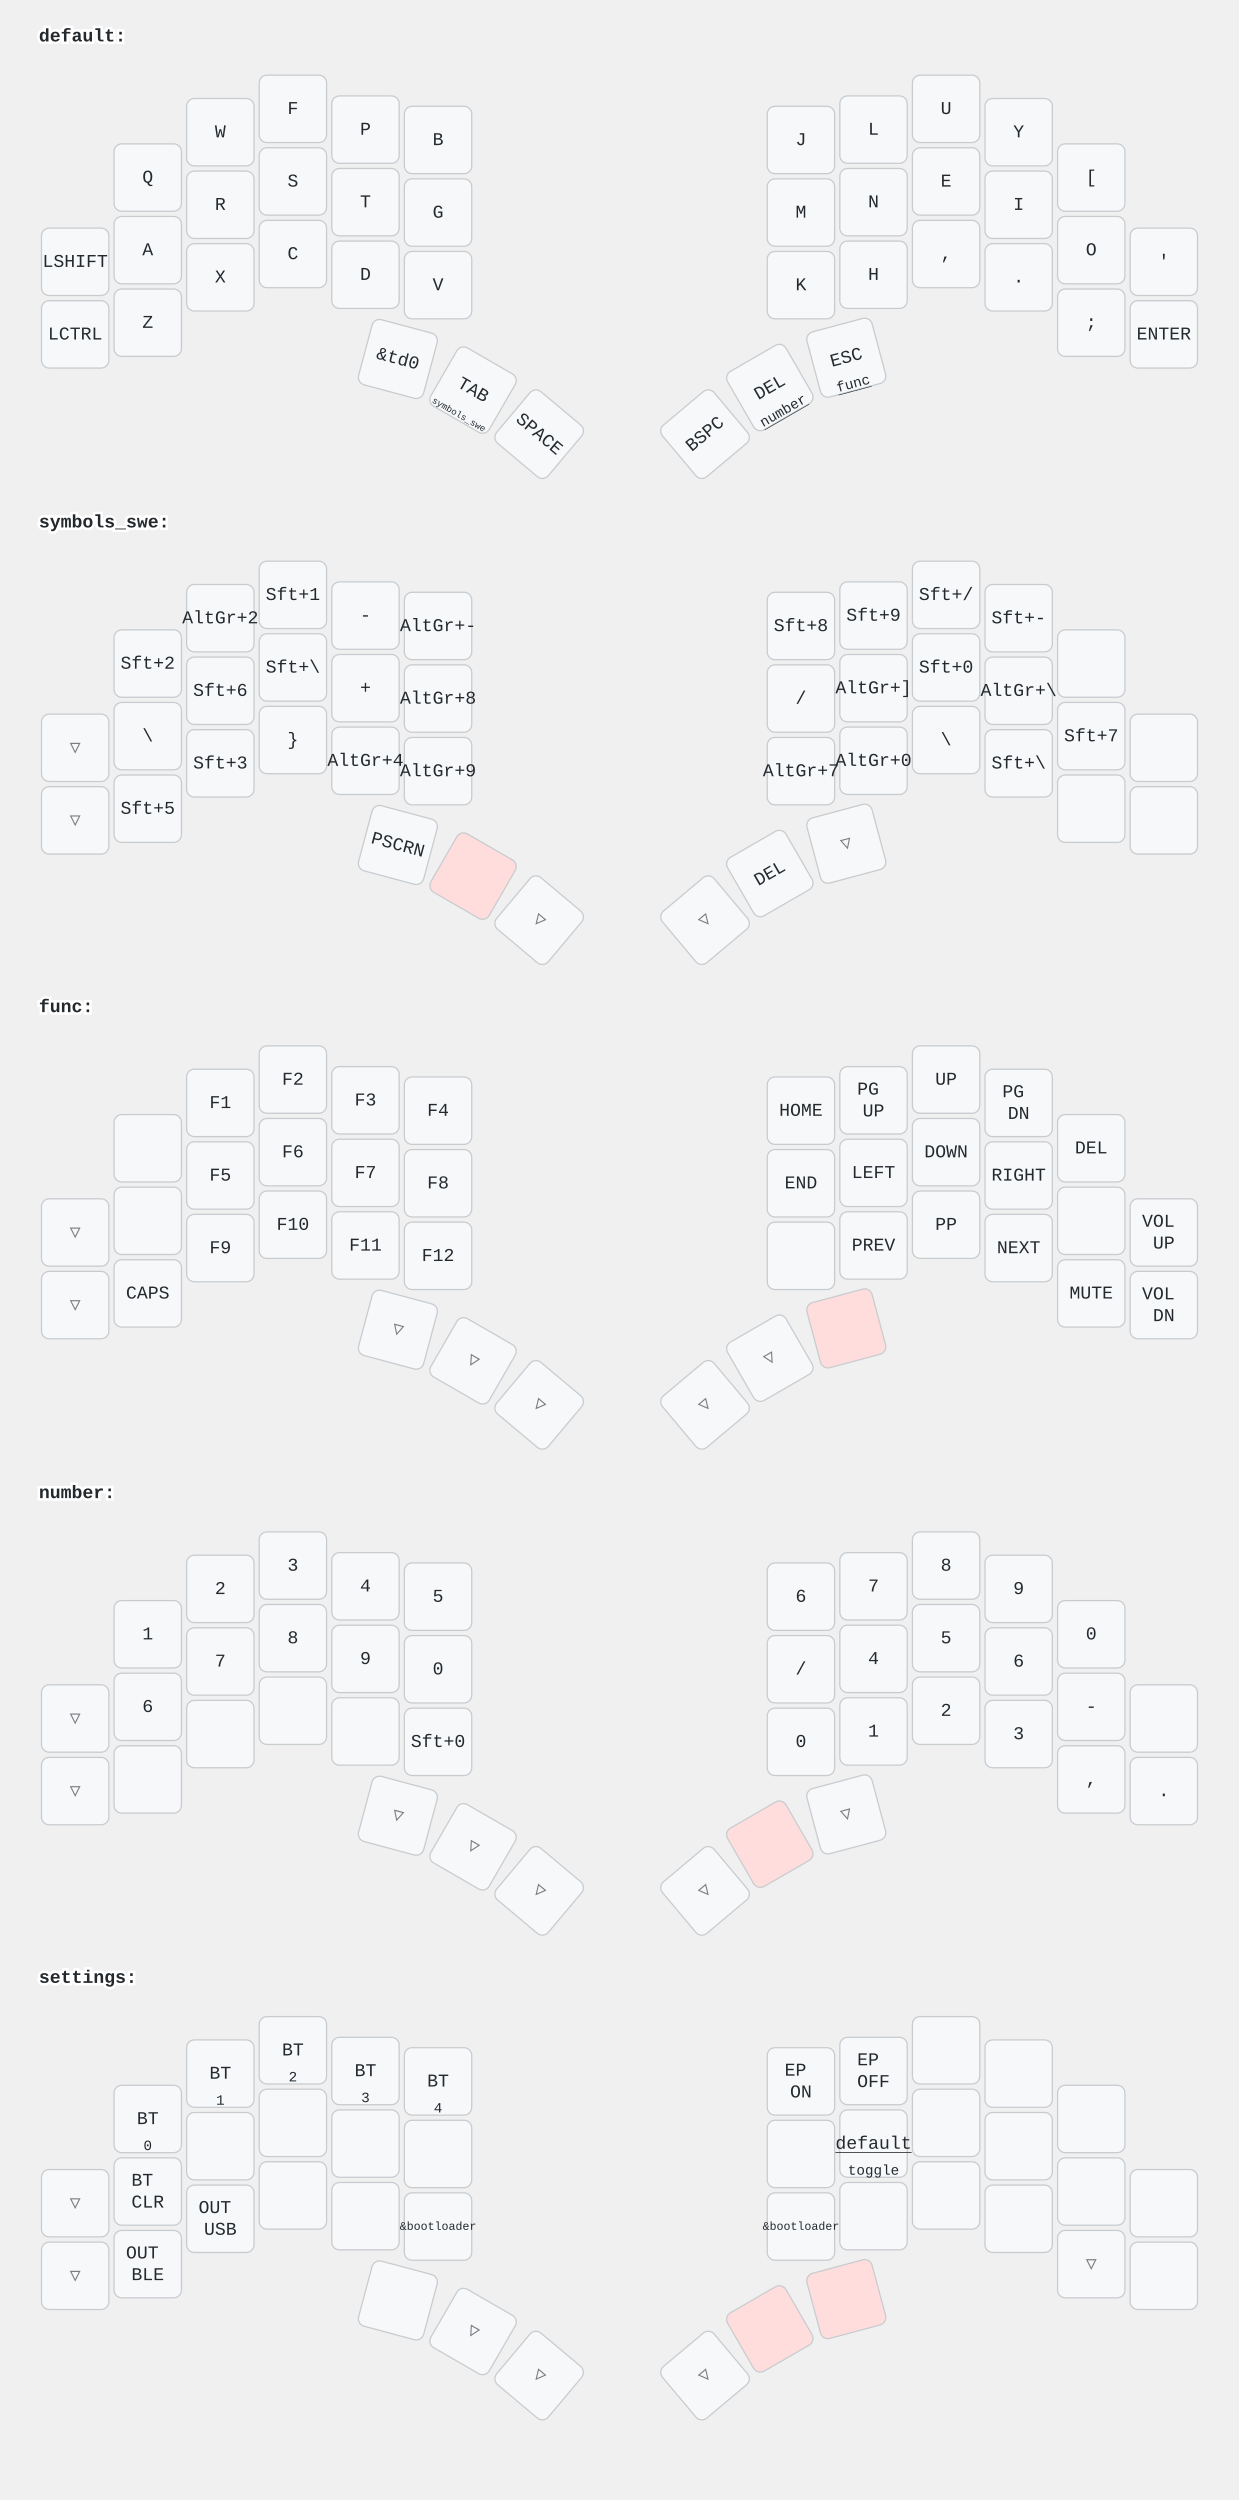
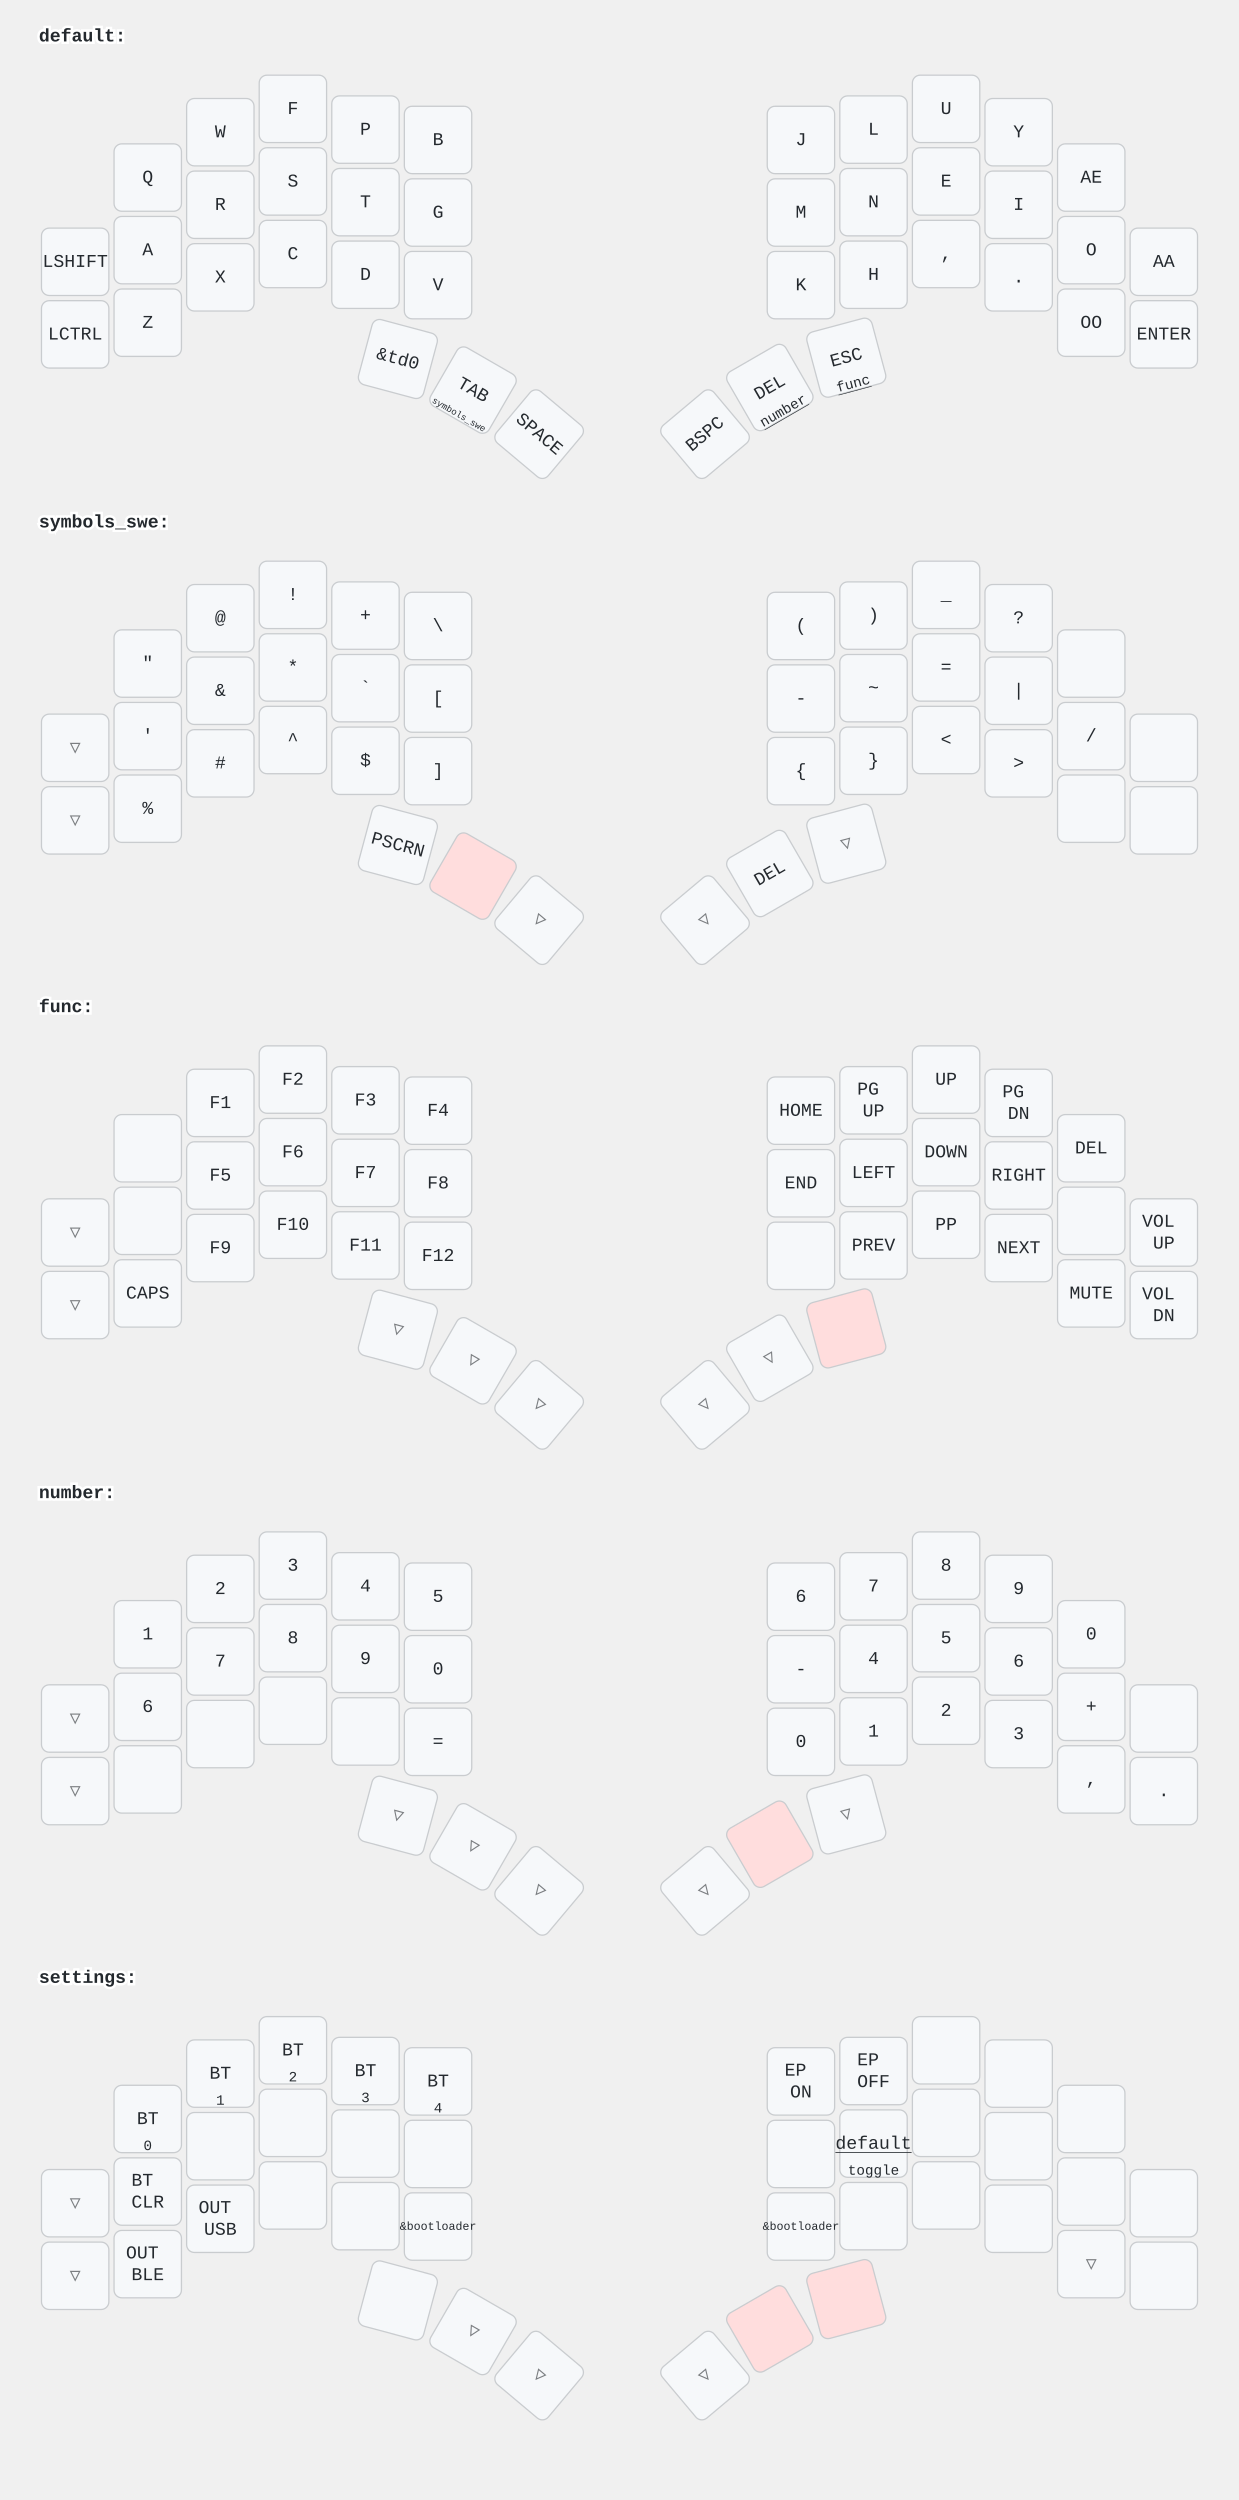
<svg xmlns="http://www.w3.org/2000/svg" width="956" height="1929" viewBox="0 0 956 1929" class="keymap">
  <style>/* inherit to force styles through use tags */
svg path {
    fill: inherit;
}

/* font and background color specifications */
svg.keymap {
    font-family: SFMono-Regular,Consolas,Liberation Mono,Menlo,monospace;
    font-size: 14px;
    font-kerning: normal;
    text-rendering: optimizeLegibility;
    fill: #24292e;
}

/* default key styling */
rect.key {
    fill: #f6f8fa;
}

rect.key, rect.combo {
    stroke: #c9cccf;
    stroke-width: 1;
}

/* default key side styling, only used is draw_key_sides is set */
rect.side {
    filter: brightness(90%);
}

/* color accent for combo boxes */
rect.combo, rect.combo-separate {
    fill: #cdf;
}

/* color accent for held keys */
rect.held, rect.combo.held {
    fill: #fdd;
}

/* color accent for ghost (optional) keys */
rect.ghost, rect.combo.ghost {
    stroke-dasharray: 4, 4;
    stroke-width: 2;
}

text {
    text-anchor: middle;
    dominant-baseline: middle;
}

/* styling for layer labels */
text.label {
    font-weight: bold;
    text-anchor: start;
    stroke: white;
    stroke-width: 4;
    paint-order: stroke;
}

/* styling for optional footer */
text.footer {
    text-anchor: end;
    dominant-baseline: auto;
    stroke: white;
    stroke-width: 4;
    paint-order: stroke;
}

/* styling for combo tap, and key non-tap label text */
text.combo, text.hold, text.shifted, text.left, text.right {
    font-size: 11px;
}

text.hold {
    text-anchor: middle;
    dominant-baseline: auto;
}

text.shifted {
    text-anchor: middle;
    dominant-baseline: hanging;
}

text.left {
    text-anchor: start;
}

text.right {
    text-anchor: end;
}

text.layer-activator {
    text-decoration: underline;
}

/* styling for hold/shifted label text in combo box */
text.combo.hold, text.combo.shifted, text.combo.left, text.combo.right {
    font-size: 8px;
}

/* lighter symbol for transparent keys */
text.trans {
    fill: #7b7e81;
}

/* styling for combo dendrons */
path.combo {
    stroke-width: 1;
    stroke: gray;
    fill: none;
}

/* Start Tabler Icons Cleanup */
/* cannot use height/width with glyphs */
.icon-tabler &gt; path {
    fill: inherit;
    stroke: inherit;
    stroke-width: 2;
}
/* hide tabler's default box */
.icon-tabler &gt; path[stroke="none"][fill="none"] {
    visibility: hidden;
}
/* End Tabler Icons Cleanup */
</style>
  <g transform="translate(30, 0)" class="layer-default">
    <text x="0" y="28" class="label" id="default">default:</text>
    <g transform="translate(0, 56)">
      <g transform="translate(84, 81)" class="key keypos-0">
        <rect rx="6" ry="6" x="-26" y="-26" width="52" height="52" class="key" />
        <text x="0" y="0" class="key tap">Q</text>
      </g>
      <g transform="translate(140, 46)" class="key keypos-1">
        <rect rx="6" ry="6" x="-26" y="-26" width="52" height="52" class="key" />
        <text x="0" y="0" class="key tap">W</text>
      </g>
      <g transform="translate(196, 28)" class="key keypos-2">
        <rect rx="6" ry="6" x="-26" y="-26" width="52" height="52" class="key" />
        <text x="0" y="0" class="key tap">F</text>
      </g>
      <g transform="translate(252, 44)" class="key keypos-3">
        <rect rx="6" ry="6" x="-26" y="-26" width="52" height="52" class="key" />
        <text x="0" y="0" class="key tap">P</text>
      </g>
      <g transform="translate(308, 52)" class="key keypos-4">
        <rect rx="6" ry="6" x="-26" y="-26" width="52" height="52" class="key" />
        <text x="0" y="0" class="key tap">B</text>
      </g>
      <g transform="translate(588, 52)" class="key keypos-5">
        <rect rx="6" ry="6" x="-26" y="-26" width="52" height="52" class="key" />
        <text x="0" y="0" class="key tap">J</text>
      </g>
      <g transform="translate(644, 44)" class="key keypos-6">
        <rect rx="6" ry="6" x="-26" y="-26" width="52" height="52" class="key" />
        <text x="0" y="0" class="key tap">L</text>
      </g>
      <g transform="translate(700, 28)" class="key keypos-7">
        <rect rx="6" ry="6" x="-26" y="-26" width="52" height="52" class="key" />
        <text x="0" y="0" class="key tap">U</text>
      </g>
      <g transform="translate(756, 46)" class="key keypos-8">
        <rect rx="6" ry="6" x="-26" y="-26" width="52" height="52" class="key" />
        <text x="0" y="0" class="key tap">Y</text>
      </g>
      <g transform="translate(812, 81)" class="key keypos-9">
        <rect rx="6" ry="6" x="-26" y="-26" width="52" height="52" class="key" />
-         <text x="0" y="0" class="key tap">[</text>
+         <text x="0" y="0" class="key tap">AE</text>
      </g>
      <g transform="translate(28, 146)" class="key keypos-10">
        <rect rx="6" ry="6" x="-26" y="-26" width="52" height="52" class="key" />
        <text x="0" y="0" class="key tap">LSHIFT</text>
      </g>
      <g transform="translate(84, 137)" class="key keypos-11">
        <rect rx="6" ry="6" x="-26" y="-26" width="52" height="52" class="key" />
        <text x="0" y="0" class="key tap">A</text>
      </g>
      <g transform="translate(140, 102)" class="key keypos-12">
        <rect rx="6" ry="6" x="-26" y="-26" width="52" height="52" class="key" />
        <text x="0" y="0" class="key tap">R</text>
      </g>
      <g transform="translate(196, 84)" class="key keypos-13">
        <rect rx="6" ry="6" x="-26" y="-26" width="52" height="52" class="key" />
        <text x="0" y="0" class="key tap">S</text>
      </g>
      <g transform="translate(252, 100)" class="key keypos-14">
        <rect rx="6" ry="6" x="-26" y="-26" width="52" height="52" class="key" />
        <text x="0" y="0" class="key tap">T</text>
      </g>
      <g transform="translate(308, 108)" class="key keypos-15">
        <rect rx="6" ry="6" x="-26" y="-26" width="52" height="52" class="key" />
        <text x="0" y="0" class="key tap">G</text>
      </g>
      <g transform="translate(588, 108)" class="key keypos-16">
        <rect rx="6" ry="6" x="-26" y="-26" width="52" height="52" class="key" />
        <text x="0" y="0" class="key tap">M</text>
      </g>
      <g transform="translate(644, 100)" class="key keypos-17">
        <rect rx="6" ry="6" x="-26" y="-26" width="52" height="52" class="key" />
        <text x="0" y="0" class="key tap">N</text>
      </g>
      <g transform="translate(700, 84)" class="key keypos-18">
        <rect rx="6" ry="6" x="-26" y="-26" width="52" height="52" class="key" />
        <text x="0" y="0" class="key tap">E</text>
      </g>
      <g transform="translate(756, 102)" class="key keypos-19">
        <rect rx="6" ry="6" x="-26" y="-26" width="52" height="52" class="key" />
        <text x="0" y="0" class="key tap">I</text>
      </g>
      <g transform="translate(812, 137)" class="key keypos-20">
        <rect rx="6" ry="6" x="-26" y="-26" width="52" height="52" class="key" />
        <text x="0" y="0" class="key tap">O</text>
      </g>
      <g transform="translate(868, 146)" class="key keypos-21">
        <rect rx="6" ry="6" x="-26" y="-26" width="52" height="52" class="key" />
-         <text x="0" y="0" class="key tap">'</text>
+         <text x="0" y="0" class="key tap">AA</text>
      </g>
      <g transform="translate(28, 202)" class="key keypos-22">
        <rect rx="6" ry="6" x="-26" y="-26" width="52" height="52" class="key" />
        <text x="0" y="0" class="key tap">LCTRL</text>
      </g>
      <g transform="translate(84, 193)" class="key keypos-23">
        <rect rx="6" ry="6" x="-26" y="-26" width="52" height="52" class="key" />
        <text x="0" y="0" class="key tap">Z</text>
      </g>
      <g transform="translate(140, 158)" class="key keypos-24">
        <rect rx="6" ry="6" x="-26" y="-26" width="52" height="52" class="key" />
        <text x="0" y="0" class="key tap">X</text>
      </g>
      <g transform="translate(196, 140)" class="key keypos-25">
        <rect rx="6" ry="6" x="-26" y="-26" width="52" height="52" class="key" />
        <text x="0" y="0" class="key tap">C</text>
      </g>
      <g transform="translate(252, 156)" class="key keypos-26">
        <rect rx="6" ry="6" x="-26" y="-26" width="52" height="52" class="key" />
        <text x="0" y="0" class="key tap">D</text>
      </g>
      <g transform="translate(308, 164)" class="key keypos-27">
        <rect rx="6" ry="6" x="-26" y="-26" width="52" height="52" class="key" />
        <text x="0" y="0" class="key tap">V</text>
      </g>
      <g transform="translate(588, 164)" class="key keypos-28">
        <rect rx="6" ry="6" x="-26" y="-26" width="52" height="52" class="key" />
        <text x="0" y="0" class="key tap">K</text>
      </g>
      <g transform="translate(644, 156)" class="key keypos-29">
        <rect rx="6" ry="6" x="-26" y="-26" width="52" height="52" class="key" />
        <text x="0" y="0" class="key tap">H</text>
      </g>
      <g transform="translate(700, 140)" class="key keypos-30">
        <rect rx="6" ry="6" x="-26" y="-26" width="52" height="52" class="key" />
        <text x="0" y="0" class="key tap">,</text>
      </g>
      <g transform="translate(756, 158)" class="key keypos-31">
        <rect rx="6" ry="6" x="-26" y="-26" width="52" height="52" class="key" />
        <text x="0" y="0" class="key tap">.</text>
      </g>
      <g transform="translate(812, 193)" class="key keypos-32">
        <rect rx="6" ry="6" x="-26" y="-26" width="52" height="52" class="key" />
-         <text x="0" y="0" class="key tap">;</text>
+         <text x="0" y="0" class="key tap">OO</text>
      </g>
      <g transform="translate(868, 202)" class="key keypos-33">
        <rect rx="6" ry="6" x="-26" y="-26" width="52" height="52" class="key" />
        <text x="0" y="0" class="key tap">ENTER</text>
      </g>
      <g transform="translate(277, 221) rotate(15.0)" class="key keypos-34">
        <rect rx="6" ry="6" x="-26" y="-26" width="52" height="52" class="key" />
        <text x="0" y="0" class="key tap">&amp;td0</text>
      </g>
      <g transform="translate(335, 245) rotate(30.0)" class="key keypos-35">
        <rect rx="6" ry="6" x="-26" y="-26" width="52" height="52" class="key" />
        <text x="0" y="0" class="key tap">TAB</text>
        <a href="#symbols_swe">
          <text x="0" y="24" class="key hold layer-activator">
            <tspan style="font-size: 64%">symbols_swe</tspan>
          </text>
        </a>
      </g>
      <g transform="translate(386, 279) rotate(40.0)" class="key keypos-36">
        <rect rx="6" ry="6" x="-26" y="-26" width="52" height="52" class="key" />
        <text x="0" y="0" class="key tap">SPACE</text>
      </g>
      <g transform="translate(514, 279) rotate(-40.0)" class="key keypos-37">
        <rect rx="6" ry="6" x="-26" y="-26" width="52" height="52" class="key" />
        <text x="0" y="0" class="key tap">BSPC</text>
      </g>
      <g transform="translate(564, 243) rotate(-30.0)" class="key keypos-38">
        <rect rx="6" ry="6" x="-26" y="-26" width="52" height="52" class="key" />
        <text x="0" y="0" class="key tap">DEL</text>
        <a href="#number">
          <text x="0" y="24" class="key hold layer-activator">number</text>
        </a>
      </g>
      <g transform="translate(623, 220) rotate(-15.0)" class="key keypos-39">
        <rect rx="6" ry="6" x="-26" y="-26" width="52" height="52" class="key" />
        <text x="0" y="0" class="key tap">ESC</text>
        <a href="#func">
          <text x="0" y="24" class="key hold layer-activator">func</text>
        </a>
      </g>
    </g>
  </g>
  <g transform="translate(30, 375)" class="layer-symbols_swe">
    <text x="0" y="28" class="label" id="symbols_swe">symbols_swe:</text>
    <g transform="translate(0, 56)">
      <g transform="translate(84, 81)" class="key keypos-0">
        <rect rx="6" ry="6" x="-26" y="-26" width="52" height="52" class="key" />
-         <text x="0" y="0" class="key tap">Sft+2</text>
+         <text x="0" y="0" class="key tap">"</text>
      </g>
      <g transform="translate(140, 46)" class="key keypos-1">
        <rect rx="6" ry="6" x="-26" y="-26" width="52" height="52" class="key" />
-         <text x="0" y="0" class="key tap">AltGr+2</text>
+         <text x="0" y="0" class="key tap">@</text>
      </g>
      <g transform="translate(196, 28)" class="key keypos-2">
        <rect rx="6" ry="6" x="-26" y="-26" width="52" height="52" class="key" />
-         <text x="0" y="0" class="key tap">Sft+1</text>
+         <text x="0" y="0" class="key tap">!</text>
      </g>
      <g transform="translate(252, 44)" class="key keypos-3">
        <rect rx="6" ry="6" x="-26" y="-26" width="52" height="52" class="key" />
+         <text x="0" y="0" class="key tap">+</text>
+       </g>
+       <g transform="translate(308, 52)" class="key keypos-4">
+         <rect rx="6" ry="6" x="-26" y="-26" width="52" height="52" class="key" />
+         <text x="0" y="0" class="key tap">\</text>
+       </g>
+       <g transform="translate(588, 52)" class="key keypos-5">
+         <rect rx="6" ry="6" x="-26" y="-26" width="52" height="52" class="key" />
+         <text x="0" y="0" class="key tap">(</text>
+       </g>
+       <g transform="translate(644, 44)" class="key keypos-6">
+         <rect rx="6" ry="6" x="-26" y="-26" width="52" height="52" class="key" />
+         <text x="0" y="0" class="key tap">)</text>
+       </g>
+       <g transform="translate(700, 28)" class="key keypos-7">
+         <rect rx="6" ry="6" x="-26" y="-26" width="52" height="52" class="key" />
+         <text x="0" y="0" class="key tap">_</text>
+       </g>
+       <g transform="translate(756, 46)" class="key keypos-8">
+         <rect rx="6" ry="6" x="-26" y="-26" width="52" height="52" class="key" />
+         <text x="0" y="0" class="key tap">?</text>
+       </g>
+       <g transform="translate(812, 81)" class="key keypos-9">
+         <rect rx="6" ry="6" x="-26" y="-26" width="52" height="52" class="key" />
+       </g>
+       <g transform="translate(28, 146)" class="key trans keypos-10">
+         <rect rx="6" ry="6" x="-26" y="-26" width="52" height="52" class="key trans" />
+         <text x="0" y="0" class="key trans tap">▽</text>
+       </g>
+       <g transform="translate(84, 137)" class="key keypos-11">
+         <rect rx="6" ry="6" x="-26" y="-26" width="52" height="52" class="key" />
+         <text x="0" y="0" class="key tap">'</text>
+       </g>
+       <g transform="translate(140, 102)" class="key keypos-12">
+         <rect rx="6" ry="6" x="-26" y="-26" width="52" height="52" class="key" />
+         <text x="0" y="0" class="key tap">&amp;</text>
+       </g>
+       <g transform="translate(196, 84)" class="key keypos-13">
+         <rect rx="6" ry="6" x="-26" y="-26" width="52" height="52" class="key" />
+         <text x="0" y="0" class="key tap">*</text>
+       </g>
+       <g transform="translate(252, 100)" class="key keypos-14">
+         <rect rx="6" ry="6" x="-26" y="-26" width="52" height="52" class="key" />
+         <text x="0" y="0" class="key tap">`</text>
+       </g>
+       <g transform="translate(308, 108)" class="key keypos-15">
+         <rect rx="6" ry="6" x="-26" y="-26" width="52" height="52" class="key" />
+         <text x="0" y="0" class="key tap">[</text>
+       </g>
+       <g transform="translate(588, 108)" class="key keypos-16">
+         <rect rx="6" ry="6" x="-26" y="-26" width="52" height="52" class="key" />
        <text x="0" y="0" class="key tap">-</text>
      </g>
-       <g transform="translate(308, 52)" class="key keypos-4">
-         <rect rx="6" ry="6" x="-26" y="-26" width="52" height="52" class="key" />
-         <text x="0" y="0" class="key tap">AltGr+-</text>
-       </g>
-       <g transform="translate(588, 52)" class="key keypos-5">
-         <rect rx="6" ry="6" x="-26" y="-26" width="52" height="52" class="key" />
-         <text x="0" y="0" class="key tap">Sft+8</text>
-       </g>
-       <g transform="translate(644, 44)" class="key keypos-6">
-         <rect rx="6" ry="6" x="-26" y="-26" width="52" height="52" class="key" />
-         <text x="0" y="0" class="key tap">Sft+9</text>
-       </g>
-       <g transform="translate(700, 28)" class="key keypos-7">
-         <rect rx="6" ry="6" x="-26" y="-26" width="52" height="52" class="key" />
-         <text x="0" y="0" class="key tap">Sft+/</text>
-       </g>
-       <g transform="translate(756, 46)" class="key keypos-8">
-         <rect rx="6" ry="6" x="-26" y="-26" width="52" height="52" class="key" />
-         <text x="0" y="0" class="key tap">Sft+-</text>
-       </g>
-       <g transform="translate(812, 81)" class="key keypos-9">
-         <rect rx="6" ry="6" x="-26" y="-26" width="52" height="52" class="key" />
-       </g>
-       <g transform="translate(28, 146)" class="key trans keypos-10">
-         <rect rx="6" ry="6" x="-26" y="-26" width="52" height="52" class="key trans" />
-         <text x="0" y="0" class="key trans tap">▽</text>
-       </g>
-       <g transform="translate(84, 137)" class="key keypos-11">
-         <rect rx="6" ry="6" x="-26" y="-26" width="52" height="52" class="key" />
-         <text x="0" y="0" class="key tap">\</text>
-       </g>
-       <g transform="translate(140, 102)" class="key keypos-12">
-         <rect rx="6" ry="6" x="-26" y="-26" width="52" height="52" class="key" />
-         <text x="0" y="0" class="key tap">Sft+6</text>
-       </g>
-       <g transform="translate(196, 84)" class="key keypos-13">
-         <rect rx="6" ry="6" x="-26" y="-26" width="52" height="52" class="key" />
-         <text x="0" y="0" class="key tap">Sft+\</text>
-       </g>
-       <g transform="translate(252, 100)" class="key keypos-14">
-         <rect rx="6" ry="6" x="-26" y="-26" width="52" height="52" class="key" />
-         <text x="0" y="0" class="key tap">+</text>
-       </g>
-       <g transform="translate(308, 108)" class="key keypos-15">
-         <rect rx="6" ry="6" x="-26" y="-26" width="52" height="52" class="key" />
-         <text x="0" y="0" class="key tap">AltGr+8</text>
-       </g>
-       <g transform="translate(588, 108)" class="key keypos-16">
+       <g transform="translate(644, 100)" class="key keypos-17">
+         <rect rx="6" ry="6" x="-26" y="-26" width="52" height="52" class="key" />
+         <text x="0" y="0" class="key tap">~</text>
+       </g>
+       <g transform="translate(700, 84)" class="key keypos-18">
+         <rect rx="6" ry="6" x="-26" y="-26" width="52" height="52" class="key" />
+         <text x="0" y="0" class="key tap">=</text>
+       </g>
+       <g transform="translate(756, 102)" class="key keypos-19">
+         <rect rx="6" ry="6" x="-26" y="-26" width="52" height="52" class="key" />
+         <text x="0" y="0" class="key tap">|</text>
+       </g>
+       <g transform="translate(812, 137)" class="key keypos-20">
        <rect rx="6" ry="6" x="-26" y="-26" width="52" height="52" class="key" />
        <text x="0" y="0" class="key tap">/</text>
      </g>
-       <g transform="translate(644, 100)" class="key keypos-17">
-         <rect rx="6" ry="6" x="-26" y="-26" width="52" height="52" class="key" />
-         <text x="0" y="0" class="key tap">AltGr+]</text>
-       </g>
-       <g transform="translate(700, 84)" class="key keypos-18">
-         <rect rx="6" ry="6" x="-26" y="-26" width="52" height="52" class="key" />
-         <text x="0" y="0" class="key tap">Sft+0</text>
-       </g>
-       <g transform="translate(756, 102)" class="key keypos-19">
-         <rect rx="6" ry="6" x="-26" y="-26" width="52" height="52" class="key" />
-         <text x="0" y="0" class="key tap">AltGr+\</text>
-       </g>
-       <g transform="translate(812, 137)" class="key keypos-20">
-         <rect rx="6" ry="6" x="-26" y="-26" width="52" height="52" class="key" />
-         <text x="0" y="0" class="key tap">Sft+7</text>
-       </g>
      <g transform="translate(868, 146)" class="key keypos-21">
        <rect rx="6" ry="6" x="-26" y="-26" width="52" height="52" class="key" />
      </g>
      <g transform="translate(28, 202)" class="key trans keypos-22">
        <rect rx="6" ry="6" x="-26" y="-26" width="52" height="52" class="key trans" />
        <text x="0" y="0" class="key trans tap">▽</text>
      </g>
      <g transform="translate(84, 193)" class="key keypos-23">
        <rect rx="6" ry="6" x="-26" y="-26" width="52" height="52" class="key" />
-         <text x="0" y="0" class="key tap">Sft+5</text>
+         <text x="0" y="0" class="key tap">%</text>
      </g>
      <g transform="translate(140, 158)" class="key keypos-24">
        <rect rx="6" ry="6" x="-26" y="-26" width="52" height="52" class="key" />
-         <text x="0" y="0" class="key tap">Sft+3</text>
+         <text x="0" y="0" class="key tap">#</text>
      </g>
      <g transform="translate(196, 140)" class="key keypos-25">
        <rect rx="6" ry="6" x="-26" y="-26" width="52" height="52" class="key" />
+         <text x="0" y="0" class="key tap">^</text>
+       </g>
+       <g transform="translate(252, 156)" class="key keypos-26">
+         <rect rx="6" ry="6" x="-26" y="-26" width="52" height="52" class="key" />
+         <text x="0" y="0" class="key tap">$</text>
+       </g>
+       <g transform="translate(308, 164)" class="key keypos-27">
+         <rect rx="6" ry="6" x="-26" y="-26" width="52" height="52" class="key" />
+         <text x="0" y="0" class="key tap">]</text>
+       </g>
+       <g transform="translate(588, 164)" class="key keypos-28">
+         <rect rx="6" ry="6" x="-26" y="-26" width="52" height="52" class="key" />
+         <text x="0" y="0" class="key tap">{</text>
+       </g>
+       <g transform="translate(644, 156)" class="key keypos-29">
+         <rect rx="6" ry="6" x="-26" y="-26" width="52" height="52" class="key" />
        <text x="0" y="0" class="key tap">}</text>
      </g>
-       <g transform="translate(252, 156)" class="key keypos-26">
-         <rect rx="6" ry="6" x="-26" y="-26" width="52" height="52" class="key" />
-         <text x="0" y="0" class="key tap">AltGr+4</text>
-       </g>
-       <g transform="translate(308, 164)" class="key keypos-27">
-         <rect rx="6" ry="6" x="-26" y="-26" width="52" height="52" class="key" />
-         <text x="0" y="0" class="key tap">AltGr+9</text>
-       </g>
-       <g transform="translate(588, 164)" class="key keypos-28">
-         <rect rx="6" ry="6" x="-26" y="-26" width="52" height="52" class="key" />
-         <text x="0" y="0" class="key tap">AltGr+7</text>
-       </g>
-       <g transform="translate(644, 156)" class="key keypos-29">
-         <rect rx="6" ry="6" x="-26" y="-26" width="52" height="52" class="key" />
-         <text x="0" y="0" class="key tap">AltGr+0</text>
-       </g>
      <g transform="translate(700, 140)" class="key keypos-30">
        <rect rx="6" ry="6" x="-26" y="-26" width="52" height="52" class="key" />
-         <text x="0" y="0" class="key tap">\</text>
+         <text x="0" y="0" class="key tap">&lt;</text>
      </g>
      <g transform="translate(756, 158)" class="key keypos-31">
        <rect rx="6" ry="6" x="-26" y="-26" width="52" height="52" class="key" />
-         <text x="0" y="0" class="key tap">Sft+\</text>
+         <text x="0" y="0" class="key tap">&gt;</text>
      </g>
      <g transform="translate(812, 193)" class="key keypos-32">
        <rect rx="6" ry="6" x="-26" y="-26" width="52" height="52" class="key" />
      </g>
      <g transform="translate(868, 202)" class="key keypos-33">
        <rect rx="6" ry="6" x="-26" y="-26" width="52" height="52" class="key" />
      </g>
      <g transform="translate(277, 221) rotate(15.0)" class="key keypos-34">
        <rect rx="6" ry="6" x="-26" y="-26" width="52" height="52" class="key" />
        <text x="0" y="0" class="key tap">PSCRN</text>
      </g>
      <g transform="translate(335, 245) rotate(30.0)" class="key held keypos-35">
        <rect rx="6" ry="6" x="-26" y="-26" width="52" height="52" class="key held" />
      </g>
      <g transform="translate(386, 279) rotate(40.0)" class="key trans keypos-36">
        <rect rx="6" ry="6" x="-26" y="-26" width="52" height="52" class="key trans" />
        <text x="0" y="0" class="key trans tap">▽</text>
      </g>
      <g transform="translate(514, 279) rotate(-40.0)" class="key trans keypos-37">
        <rect rx="6" ry="6" x="-26" y="-26" width="52" height="52" class="key trans" />
        <text x="0" y="0" class="key trans tap">▽</text>
      </g>
      <g transform="translate(564, 243) rotate(-30.0)" class="key keypos-38">
        <rect rx="6" ry="6" x="-26" y="-26" width="52" height="52" class="key" />
        <text x="0" y="0" class="key tap">DEL</text>
      </g>
      <g transform="translate(623, 220) rotate(-15.0)" class="key trans keypos-39">
        <rect rx="6" ry="6" x="-26" y="-26" width="52" height="52" class="key trans" />
        <text x="0" y="0" class="key trans tap">▽</text>
      </g>
    </g>
  </g>
  <g transform="translate(30, 749)" class="layer-func">
    <text x="0" y="28" class="label" id="func">func:</text>
    <g transform="translate(0, 56)">
      <g transform="translate(84, 81)" class="key keypos-0">
        <rect rx="6" ry="6" x="-26" y="-26" width="52" height="52" class="key" />
      </g>
      <g transform="translate(140, 46)" class="key keypos-1">
        <rect rx="6" ry="6" x="-26" y="-26" width="52" height="52" class="key" />
        <text x="0" y="0" class="key tap">F1</text>
      </g>
      <g transform="translate(196, 28)" class="key keypos-2">
        <rect rx="6" ry="6" x="-26" y="-26" width="52" height="52" class="key" />
        <text x="0" y="0" class="key tap">F2</text>
      </g>
      <g transform="translate(252, 44)" class="key keypos-3">
        <rect rx="6" ry="6" x="-26" y="-26" width="52" height="52" class="key" />
        <text x="0" y="0" class="key tap">F3</text>
      </g>
      <g transform="translate(308, 52)" class="key keypos-4">
        <rect rx="6" ry="6" x="-26" y="-26" width="52" height="52" class="key" />
        <text x="0" y="0" class="key tap">F4</text>
      </g>
      <g transform="translate(588, 52)" class="key keypos-5">
        <rect rx="6" ry="6" x="-26" y="-26" width="52" height="52" class="key" />
        <text x="0" y="0" class="key tap">HOME</text>
      </g>
      <g transform="translate(644, 44)" class="key keypos-6">
        <rect rx="6" ry="6" x="-26" y="-26" width="52" height="52" class="key" />
        <text x="0" y="0" class="key tap">
          <tspan x="0" dy="-0.6em">PG</tspan>
          <tspan x="0" dy="1.2em">UP</tspan>
        </text>
      </g>
      <g transform="translate(700, 28)" class="key keypos-7">
        <rect rx="6" ry="6" x="-26" y="-26" width="52" height="52" class="key" />
        <text x="0" y="0" class="key tap">UP</text>
      </g>
      <g transform="translate(756, 46)" class="key keypos-8">
        <rect rx="6" ry="6" x="-26" y="-26" width="52" height="52" class="key" />
        <text x="0" y="0" class="key tap">
          <tspan x="0" dy="-0.6em">PG</tspan>
          <tspan x="0" dy="1.2em">DN</tspan>
        </text>
      </g>
      <g transform="translate(812, 81)" class="key keypos-9">
        <rect rx="6" ry="6" x="-26" y="-26" width="52" height="52" class="key" />
        <text x="0" y="0" class="key tap">DEL</text>
      </g>
      <g transform="translate(28, 146)" class="key trans keypos-10">
        <rect rx="6" ry="6" x="-26" y="-26" width="52" height="52" class="key trans" />
        <text x="0" y="0" class="key trans tap">▽</text>
      </g>
      <g transform="translate(84, 137)" class="key keypos-11">
        <rect rx="6" ry="6" x="-26" y="-26" width="52" height="52" class="key" />
      </g>
      <g transform="translate(140, 102)" class="key keypos-12">
        <rect rx="6" ry="6" x="-26" y="-26" width="52" height="52" class="key" />
        <text x="0" y="0" class="key tap">F5</text>
      </g>
      <g transform="translate(196, 84)" class="key keypos-13">
        <rect rx="6" ry="6" x="-26" y="-26" width="52" height="52" class="key" />
        <text x="0" y="0" class="key tap">F6</text>
      </g>
      <g transform="translate(252, 100)" class="key keypos-14">
        <rect rx="6" ry="6" x="-26" y="-26" width="52" height="52" class="key" />
        <text x="0" y="0" class="key tap">F7</text>
      </g>
      <g transform="translate(308, 108)" class="key keypos-15">
        <rect rx="6" ry="6" x="-26" y="-26" width="52" height="52" class="key" />
        <text x="0" y="0" class="key tap">F8</text>
      </g>
      <g transform="translate(588, 108)" class="key keypos-16">
        <rect rx="6" ry="6" x="-26" y="-26" width="52" height="52" class="key" />
        <text x="0" y="0" class="key tap">END</text>
      </g>
      <g transform="translate(644, 100)" class="key keypos-17">
        <rect rx="6" ry="6" x="-26" y="-26" width="52" height="52" class="key" />
        <text x="0" y="0" class="key tap">LEFT</text>
      </g>
      <g transform="translate(700, 84)" class="key keypos-18">
        <rect rx="6" ry="6" x="-26" y="-26" width="52" height="52" class="key" />
        <text x="0" y="0" class="key tap">DOWN</text>
      </g>
      <g transform="translate(756, 102)" class="key keypos-19">
        <rect rx="6" ry="6" x="-26" y="-26" width="52" height="52" class="key" />
        <text x="0" y="0" class="key tap">RIGHT</text>
      </g>
      <g transform="translate(812, 137)" class="key keypos-20">
        <rect rx="6" ry="6" x="-26" y="-26" width="52" height="52" class="key" />
      </g>
      <g transform="translate(868, 146)" class="key keypos-21">
        <rect rx="6" ry="6" x="-26" y="-26" width="52" height="52" class="key" />
        <text x="0" y="0" class="key tap">
          <tspan x="0" dy="-0.6em">VOL</tspan>
          <tspan x="0" dy="1.2em">UP</tspan>
        </text>
      </g>
      <g transform="translate(28, 202)" class="key trans keypos-22">
        <rect rx="6" ry="6" x="-26" y="-26" width="52" height="52" class="key trans" />
        <text x="0" y="0" class="key trans tap">▽</text>
      </g>
      <g transform="translate(84, 193)" class="key keypos-23">
        <rect rx="6" ry="6" x="-26" y="-26" width="52" height="52" class="key" />
        <text x="0" y="0" class="key tap">CAPS</text>
      </g>
      <g transform="translate(140, 158)" class="key keypos-24">
        <rect rx="6" ry="6" x="-26" y="-26" width="52" height="52" class="key" />
        <text x="0" y="0" class="key tap">F9</text>
      </g>
      <g transform="translate(196, 140)" class="key keypos-25">
        <rect rx="6" ry="6" x="-26" y="-26" width="52" height="52" class="key" />
        <text x="0" y="0" class="key tap">F10</text>
      </g>
      <g transform="translate(252, 156)" class="key keypos-26">
        <rect rx="6" ry="6" x="-26" y="-26" width="52" height="52" class="key" />
        <text x="0" y="0" class="key tap">F11</text>
      </g>
      <g transform="translate(308, 164)" class="key keypos-27">
        <rect rx="6" ry="6" x="-26" y="-26" width="52" height="52" class="key" />
        <text x="0" y="0" class="key tap">F12</text>
      </g>
      <g transform="translate(588, 164)" class="key keypos-28">
        <rect rx="6" ry="6" x="-26" y="-26" width="52" height="52" class="key" />
      </g>
      <g transform="translate(644, 156)" class="key keypos-29">
        <rect rx="6" ry="6" x="-26" y="-26" width="52" height="52" class="key" />
        <text x="0" y="0" class="key tap">PREV</text>
      </g>
      <g transform="translate(700, 140)" class="key keypos-30">
        <rect rx="6" ry="6" x="-26" y="-26" width="52" height="52" class="key" />
        <text x="0" y="0" class="key tap">PP</text>
      </g>
      <g transform="translate(756, 158)" class="key keypos-31">
        <rect rx="6" ry="6" x="-26" y="-26" width="52" height="52" class="key" />
        <text x="0" y="0" class="key tap">NEXT</text>
      </g>
      <g transform="translate(812, 193)" class="key keypos-32">
        <rect rx="6" ry="6" x="-26" y="-26" width="52" height="52" class="key" />
        <text x="0" y="0" class="key tap">MUTE</text>
      </g>
      <g transform="translate(868, 202)" class="key keypos-33">
        <rect rx="6" ry="6" x="-26" y="-26" width="52" height="52" class="key" />
        <text x="0" y="0" class="key tap">
          <tspan x="0" dy="-0.6em">VOL</tspan>
          <tspan x="0" dy="1.2em">DN</tspan>
        </text>
      </g>
      <g transform="translate(277, 221) rotate(15.0)" class="key trans keypos-34">
        <rect rx="6" ry="6" x="-26" y="-26" width="52" height="52" class="key trans" />
        <text x="0" y="0" class="key trans tap">▽</text>
      </g>
      <g transform="translate(335, 245) rotate(30.0)" class="key trans keypos-35">
        <rect rx="6" ry="6" x="-26" y="-26" width="52" height="52" class="key trans" />
        <text x="0" y="0" class="key trans tap">▽</text>
      </g>
      <g transform="translate(386, 279) rotate(40.0)" class="key trans keypos-36">
        <rect rx="6" ry="6" x="-26" y="-26" width="52" height="52" class="key trans" />
        <text x="0" y="0" class="key trans tap">▽</text>
      </g>
      <g transform="translate(514, 279) rotate(-40.0)" class="key trans keypos-37">
        <rect rx="6" ry="6" x="-26" y="-26" width="52" height="52" class="key trans" />
        <text x="0" y="0" class="key trans tap">▽</text>
      </g>
      <g transform="translate(564, 243) rotate(-30.0)" class="key trans keypos-38">
        <rect rx="6" ry="6" x="-26" y="-26" width="52" height="52" class="key trans" />
        <text x="0" y="0" class="key trans tap">▽</text>
      </g>
      <g transform="translate(623, 220) rotate(-15.0)" class="key held keypos-39">
        <rect rx="6" ry="6" x="-26" y="-26" width="52" height="52" class="key held" />
      </g>
    </g>
  </g>
  <g transform="translate(30, 1124)" class="layer-number">
    <text x="0" y="28" class="label" id="number">number:</text>
    <g transform="translate(0, 56)">
      <g transform="translate(84, 81)" class="key keypos-0">
        <rect rx="6" ry="6" x="-26" y="-26" width="52" height="52" class="key" />
        <text x="0" y="0" class="key tap">1</text>
      </g>
      <g transform="translate(140, 46)" class="key keypos-1">
        <rect rx="6" ry="6" x="-26" y="-26" width="52" height="52" class="key" />
        <text x="0" y="0" class="key tap">2</text>
      </g>
      <g transform="translate(196, 28)" class="key keypos-2">
        <rect rx="6" ry="6" x="-26" y="-26" width="52" height="52" class="key" />
        <text x="0" y="0" class="key tap">3</text>
      </g>
      <g transform="translate(252, 44)" class="key keypos-3">
        <rect rx="6" ry="6" x="-26" y="-26" width="52" height="52" class="key" />
        <text x="0" y="0" class="key tap">4</text>
      </g>
      <g transform="translate(308, 52)" class="key keypos-4">
        <rect rx="6" ry="6" x="-26" y="-26" width="52" height="52" class="key" />
        <text x="0" y="0" class="key tap">5</text>
      </g>
      <g transform="translate(588, 52)" class="key keypos-5">
        <rect rx="6" ry="6" x="-26" y="-26" width="52" height="52" class="key" />
        <text x="0" y="0" class="key tap">6</text>
      </g>
      <g transform="translate(644, 44)" class="key keypos-6">
        <rect rx="6" ry="6" x="-26" y="-26" width="52" height="52" class="key" />
        <text x="0" y="0" class="key tap">7</text>
      </g>
      <g transform="translate(700, 28)" class="key keypos-7">
        <rect rx="6" ry="6" x="-26" y="-26" width="52" height="52" class="key" />
        <text x="0" y="0" class="key tap">8</text>
      </g>
      <g transform="translate(756, 46)" class="key keypos-8">
        <rect rx="6" ry="6" x="-26" y="-26" width="52" height="52" class="key" />
        <text x="0" y="0" class="key tap">9</text>
      </g>
      <g transform="translate(812, 81)" class="key keypos-9">
        <rect rx="6" ry="6" x="-26" y="-26" width="52" height="52" class="key" />
        <text x="0" y="0" class="key tap">0</text>
      </g>
      <g transform="translate(28, 146)" class="key trans keypos-10">
        <rect rx="6" ry="6" x="-26" y="-26" width="52" height="52" class="key trans" />
        <text x="0" y="0" class="key trans tap">▽</text>
      </g>
      <g transform="translate(84, 137)" class="key keypos-11">
        <rect rx="6" ry="6" x="-26" y="-26" width="52" height="52" class="key" />
        <text x="0" y="0" class="key tap">6</text>
      </g>
      <g transform="translate(140, 102)" class="key keypos-12">
        <rect rx="6" ry="6" x="-26" y="-26" width="52" height="52" class="key" />
        <text x="0" y="0" class="key tap">7</text>
      </g>
      <g transform="translate(196, 84)" class="key keypos-13">
        <rect rx="6" ry="6" x="-26" y="-26" width="52" height="52" class="key" />
        <text x="0" y="0" class="key tap">8</text>
      </g>
      <g transform="translate(252, 100)" class="key keypos-14">
        <rect rx="6" ry="6" x="-26" y="-26" width="52" height="52" class="key" />
        <text x="0" y="0" class="key tap">9</text>
      </g>
      <g transform="translate(308, 108)" class="key keypos-15">
        <rect rx="6" ry="6" x="-26" y="-26" width="52" height="52" class="key" />
        <text x="0" y="0" class="key tap">0</text>
      </g>
      <g transform="translate(588, 108)" class="key keypos-16">
        <rect rx="6" ry="6" x="-26" y="-26" width="52" height="52" class="key" />
-         <text x="0" y="0" class="key tap">/</text>
+         <text x="0" y="0" class="key tap">-</text>
      </g>
      <g transform="translate(644, 100)" class="key keypos-17">
        <rect rx="6" ry="6" x="-26" y="-26" width="52" height="52" class="key" />
        <text x="0" y="0" class="key tap">4</text>
      </g>
      <g transform="translate(700, 84)" class="key keypos-18">
        <rect rx="6" ry="6" x="-26" y="-26" width="52" height="52" class="key" />
        <text x="0" y="0" class="key tap">5</text>
      </g>
      <g transform="translate(756, 102)" class="key keypos-19">
        <rect rx="6" ry="6" x="-26" y="-26" width="52" height="52" class="key" />
        <text x="0" y="0" class="key tap">6</text>
      </g>
      <g transform="translate(812, 137)" class="key keypos-20">
        <rect rx="6" ry="6" x="-26" y="-26" width="52" height="52" class="key" />
-         <text x="0" y="0" class="key tap">-</text>
+         <text x="0" y="0" class="key tap">+</text>
      </g>
      <g transform="translate(868, 146)" class="key keypos-21">
        <rect rx="6" ry="6" x="-26" y="-26" width="52" height="52" class="key" />
      </g>
      <g transform="translate(28, 202)" class="key trans keypos-22">
        <rect rx="6" ry="6" x="-26" y="-26" width="52" height="52" class="key trans" />
        <text x="0" y="0" class="key trans tap">▽</text>
      </g>
      <g transform="translate(84, 193)" class="key keypos-23">
        <rect rx="6" ry="6" x="-26" y="-26" width="52" height="52" class="key" />
      </g>
      <g transform="translate(140, 158)" class="key keypos-24">
        <rect rx="6" ry="6" x="-26" y="-26" width="52" height="52" class="key" />
      </g>
      <g transform="translate(196, 140)" class="key keypos-25">
        <rect rx="6" ry="6" x="-26" y="-26" width="52" height="52" class="key" />
      </g>
      <g transform="translate(252, 156)" class="key keypos-26">
        <rect rx="6" ry="6" x="-26" y="-26" width="52" height="52" class="key" />
      </g>
      <g transform="translate(308, 164)" class="key keypos-27">
        <rect rx="6" ry="6" x="-26" y="-26" width="52" height="52" class="key" />
-         <text x="0" y="0" class="key tap">Sft+0</text>
+         <text x="0" y="0" class="key tap">=</text>
      </g>
      <g transform="translate(588, 164)" class="key keypos-28">
        <rect rx="6" ry="6" x="-26" y="-26" width="52" height="52" class="key" />
        <text x="0" y="0" class="key tap">0</text>
      </g>
      <g transform="translate(644, 156)" class="key keypos-29">
        <rect rx="6" ry="6" x="-26" y="-26" width="52" height="52" class="key" />
        <text x="0" y="0" class="key tap">1</text>
      </g>
      <g transform="translate(700, 140)" class="key keypos-30">
        <rect rx="6" ry="6" x="-26" y="-26" width="52" height="52" class="key" />
        <text x="0" y="0" class="key tap">2</text>
      </g>
      <g transform="translate(756, 158)" class="key keypos-31">
        <rect rx="6" ry="6" x="-26" y="-26" width="52" height="52" class="key" />
        <text x="0" y="0" class="key tap">3</text>
      </g>
      <g transform="translate(812, 193)" class="key keypos-32">
        <rect rx="6" ry="6" x="-26" y="-26" width="52" height="52" class="key" />
        <text x="0" y="0" class="key tap">,</text>
      </g>
      <g transform="translate(868, 202)" class="key keypos-33">
        <rect rx="6" ry="6" x="-26" y="-26" width="52" height="52" class="key" />
        <text x="0" y="0" class="key tap">.</text>
      </g>
      <g transform="translate(277, 221) rotate(15.0)" class="key trans keypos-34">
        <rect rx="6" ry="6" x="-26" y="-26" width="52" height="52" class="key trans" />
        <text x="0" y="0" class="key trans tap">▽</text>
      </g>
      <g transform="translate(335, 245) rotate(30.0)" class="key trans keypos-35">
        <rect rx="6" ry="6" x="-26" y="-26" width="52" height="52" class="key trans" />
        <text x="0" y="0" class="key trans tap">▽</text>
      </g>
      <g transform="translate(386, 279) rotate(40.0)" class="key trans keypos-36">
        <rect rx="6" ry="6" x="-26" y="-26" width="52" height="52" class="key trans" />
        <text x="0" y="0" class="key trans tap">▽</text>
      </g>
      <g transform="translate(514, 279) rotate(-40.0)" class="key trans keypos-37">
        <rect rx="6" ry="6" x="-26" y="-26" width="52" height="52" class="key trans" />
        <text x="0" y="0" class="key trans tap">▽</text>
      </g>
      <g transform="translate(564, 243) rotate(-30.0)" class="key held keypos-38">
        <rect rx="6" ry="6" x="-26" y="-26" width="52" height="52" class="key held" />
      </g>
      <g transform="translate(623, 220) rotate(-15.0)" class="key trans keypos-39">
        <rect rx="6" ry="6" x="-26" y="-26" width="52" height="52" class="key trans" />
        <text x="0" y="0" class="key trans tap">▽</text>
      </g>
    </g>
  </g>
  <g transform="translate(30, 1498)" class="layer-settings">
    <text x="0" y="28" class="label" id="settings">settings:</text>
    <g transform="translate(0, 56)">
      <g transform="translate(84, 81)" class="key keypos-0">
        <rect rx="6" ry="6" x="-26" y="-26" width="52" height="52" class="key" />
        <text x="0" y="0" class="key tap">BT</text>
        <text x="0" y="24" class="key hold">0</text>
      </g>
      <g transform="translate(140, 46)" class="key keypos-1">
        <rect rx="6" ry="6" x="-26" y="-26" width="52" height="52" class="key" />
        <text x="0" y="0" class="key tap">BT</text>
        <text x="0" y="24" class="key hold">1</text>
      </g>
      <g transform="translate(196, 28)" class="key keypos-2">
        <rect rx="6" ry="6" x="-26" y="-26" width="52" height="52" class="key" />
        <text x="0" y="0" class="key tap">BT</text>
        <text x="0" y="24" class="key hold">2</text>
      </g>
      <g transform="translate(252, 44)" class="key keypos-3">
        <rect rx="6" ry="6" x="-26" y="-26" width="52" height="52" class="key" />
        <text x="0" y="0" class="key tap">BT</text>
        <text x="0" y="24" class="key hold">3</text>
      </g>
      <g transform="translate(308, 52)" class="key keypos-4">
        <rect rx="6" ry="6" x="-26" y="-26" width="52" height="52" class="key" />
        <text x="0" y="0" class="key tap">BT</text>
        <text x="0" y="24" class="key hold">4</text>
      </g>
      <g transform="translate(588, 52)" class="key keypos-5">
        <rect rx="6" ry="6" x="-26" y="-26" width="52" height="52" class="key" />
        <text x="0" y="0" class="key tap">
          <tspan x="0" dy="-0.6em">EP</tspan>
          <tspan x="0" dy="1.2em">ON</tspan>
        </text>
      </g>
      <g transform="translate(644, 44)" class="key keypos-6">
        <rect rx="6" ry="6" x="-26" y="-26" width="52" height="52" class="key" />
        <text x="0" y="0" class="key tap">
          <tspan x="0" dy="-0.6em">EP</tspan>
          <tspan x="0" dy="1.2em">OFF</tspan>
        </text>
      </g>
      <g transform="translate(700, 28)" class="key keypos-7">
        <rect rx="6" ry="6" x="-26" y="-26" width="52" height="52" class="key" />
      </g>
      <g transform="translate(756, 46)" class="key keypos-8">
        <rect rx="6" ry="6" x="-26" y="-26" width="52" height="52" class="key" />
      </g>
      <g transform="translate(812, 81)" class="key keypos-9">
        <rect rx="6" ry="6" x="-26" y="-26" width="52" height="52" class="key" />
      </g>
      <g transform="translate(28, 146)" class="key trans keypos-10">
        <rect rx="6" ry="6" x="-26" y="-26" width="52" height="52" class="key trans" />
        <text x="0" y="0" class="key trans tap">▽</text>
      </g>
      <g transform="translate(84, 137)" class="key keypos-11">
        <rect rx="6" ry="6" x="-26" y="-26" width="52" height="52" class="key" />
        <text x="0" y="0" class="key tap">
          <tspan x="0" dy="-0.6em">BT</tspan>
          <tspan x="0" dy="1.2em">CLR</tspan>
        </text>
      </g>
      <g transform="translate(140, 102)" class="key keypos-12">
        <rect rx="6" ry="6" x="-26" y="-26" width="52" height="52" class="key" />
      </g>
      <g transform="translate(196, 84)" class="key keypos-13">
        <rect rx="6" ry="6" x="-26" y="-26" width="52" height="52" class="key" />
      </g>
      <g transform="translate(252, 100)" class="key keypos-14">
        <rect rx="6" ry="6" x="-26" y="-26" width="52" height="52" class="key" />
      </g>
      <g transform="translate(308, 108)" class="key keypos-15">
        <rect rx="6" ry="6" x="-26" y="-26" width="52" height="52" class="key" />
      </g>
      <g transform="translate(588, 108)" class="key keypos-16">
        <rect rx="6" ry="6" x="-26" y="-26" width="52" height="52" class="key" />
      </g>
      <g transform="translate(644, 100)" class="key keypos-17">
        <rect rx="6" ry="6" x="-26" y="-26" width="52" height="52" class="key" />
        <a href="#default">
          <text x="0" y="0" class="key tap layer-activator">default</text>
        </a>
        <text x="0" y="24" class="key hold">toggle</text>
      </g>
      <g transform="translate(700, 84)" class="key keypos-18">
        <rect rx="6" ry="6" x="-26" y="-26" width="52" height="52" class="key" />
      </g>
      <g transform="translate(756, 102)" class="key keypos-19">
        <rect rx="6" ry="6" x="-26" y="-26" width="52" height="52" class="key" />
      </g>
      <g transform="translate(812, 137)" class="key keypos-20">
        <rect rx="6" ry="6" x="-26" y="-26" width="52" height="52" class="key" />
      </g>
      <g transform="translate(868, 146)" class="key keypos-21">
        <rect rx="6" ry="6" x="-26" y="-26" width="52" height="52" class="key" />
      </g>
      <g transform="translate(28, 202)" class="key trans keypos-22">
        <rect rx="6" ry="6" x="-26" y="-26" width="52" height="52" class="key trans" />
        <text x="0" y="0" class="key trans tap">▽</text>
      </g>
      <g transform="translate(84, 193)" class="key keypos-23">
        <rect rx="6" ry="6" x="-26" y="-26" width="52" height="52" class="key" />
        <text x="0" y="0" class="key tap">
          <tspan x="0" dy="-0.6em">OUT</tspan>
          <tspan x="0" dy="1.2em">BLE</tspan>
        </text>
      </g>
      <g transform="translate(140, 158)" class="key keypos-24">
        <rect rx="6" ry="6" x="-26" y="-26" width="52" height="52" class="key" />
        <text x="0" y="0" class="key tap">
          <tspan x="0" dy="-0.6em">OUT</tspan>
          <tspan x="0" dy="1.2em">USB</tspan>
        </text>
      </g>
      <g transform="translate(196, 140)" class="key keypos-25">
        <rect rx="6" ry="6" x="-26" y="-26" width="52" height="52" class="key" />
      </g>
      <g transform="translate(252, 156)" class="key keypos-26">
        <rect rx="6" ry="6" x="-26" y="-26" width="52" height="52" class="key" />
      </g>
      <g transform="translate(308, 164)" class="key keypos-27">
        <rect rx="6" ry="6" x="-26" y="-26" width="52" height="52" class="key" />
        <text x="0" y="0" class="key tap">
          <tspan style="font-size: 64%">&amp;bootloader</tspan>
        </text>
      </g>
      <g transform="translate(588, 164)" class="key keypos-28">
        <rect rx="6" ry="6" x="-26" y="-26" width="52" height="52" class="key" />
        <text x="0" y="0" class="key tap">
          <tspan style="font-size: 64%">&amp;bootloader</tspan>
        </text>
      </g>
      <g transform="translate(644, 156)" class="key keypos-29">
        <rect rx="6" ry="6" x="-26" y="-26" width="52" height="52" class="key" />
      </g>
      <g transform="translate(700, 140)" class="key keypos-30">
        <rect rx="6" ry="6" x="-26" y="-26" width="52" height="52" class="key" />
      </g>
      <g transform="translate(756, 158)" class="key keypos-31">
        <rect rx="6" ry="6" x="-26" y="-26" width="52" height="52" class="key" />
      </g>
      <g transform="translate(812, 193)" class="key trans keypos-32">
        <rect rx="6" ry="6" x="-26" y="-26" width="52" height="52" class="key trans" />
        <text x="0" y="0" class="key trans tap">▽</text>
      </g>
      <g transform="translate(868, 202)" class="key keypos-33">
        <rect rx="6" ry="6" x="-26" y="-26" width="52" height="52" class="key" />
      </g>
      <g transform="translate(277, 221) rotate(15.0)" class="key keypos-34">
        <rect rx="6" ry="6" x="-26" y="-26" width="52" height="52" class="key" />
      </g>
      <g transform="translate(335, 245) rotate(30.0)" class="key trans keypos-35">
        <rect rx="6" ry="6" x="-26" y="-26" width="52" height="52" class="key trans" />
        <text x="0" y="0" class="key trans tap">▽</text>
      </g>
      <g transform="translate(386, 279) rotate(40.0)" class="key trans keypos-36">
        <rect rx="6" ry="6" x="-26" y="-26" width="52" height="52" class="key trans" />
        <text x="0" y="0" class="key trans tap">▽</text>
      </g>
      <g transform="translate(514, 279) rotate(-40.0)" class="key trans keypos-37">
        <rect rx="6" ry="6" x="-26" y="-26" width="52" height="52" class="key trans" />
        <text x="0" y="0" class="key trans tap">▽</text>
      </g>
      <g transform="translate(564, 243) rotate(-30.0)" class="key held keypos-38">
        <rect rx="6" ry="6" x="-26" y="-26" width="52" height="52" class="key held" />
      </g>
      <g transform="translate(623, 220) rotate(-15.0)" class="key held keypos-39">
        <rect rx="6" ry="6" x="-26" y="-26" width="52" height="52" class="key held" />
      </g>
    </g>
  </g>
</svg>
